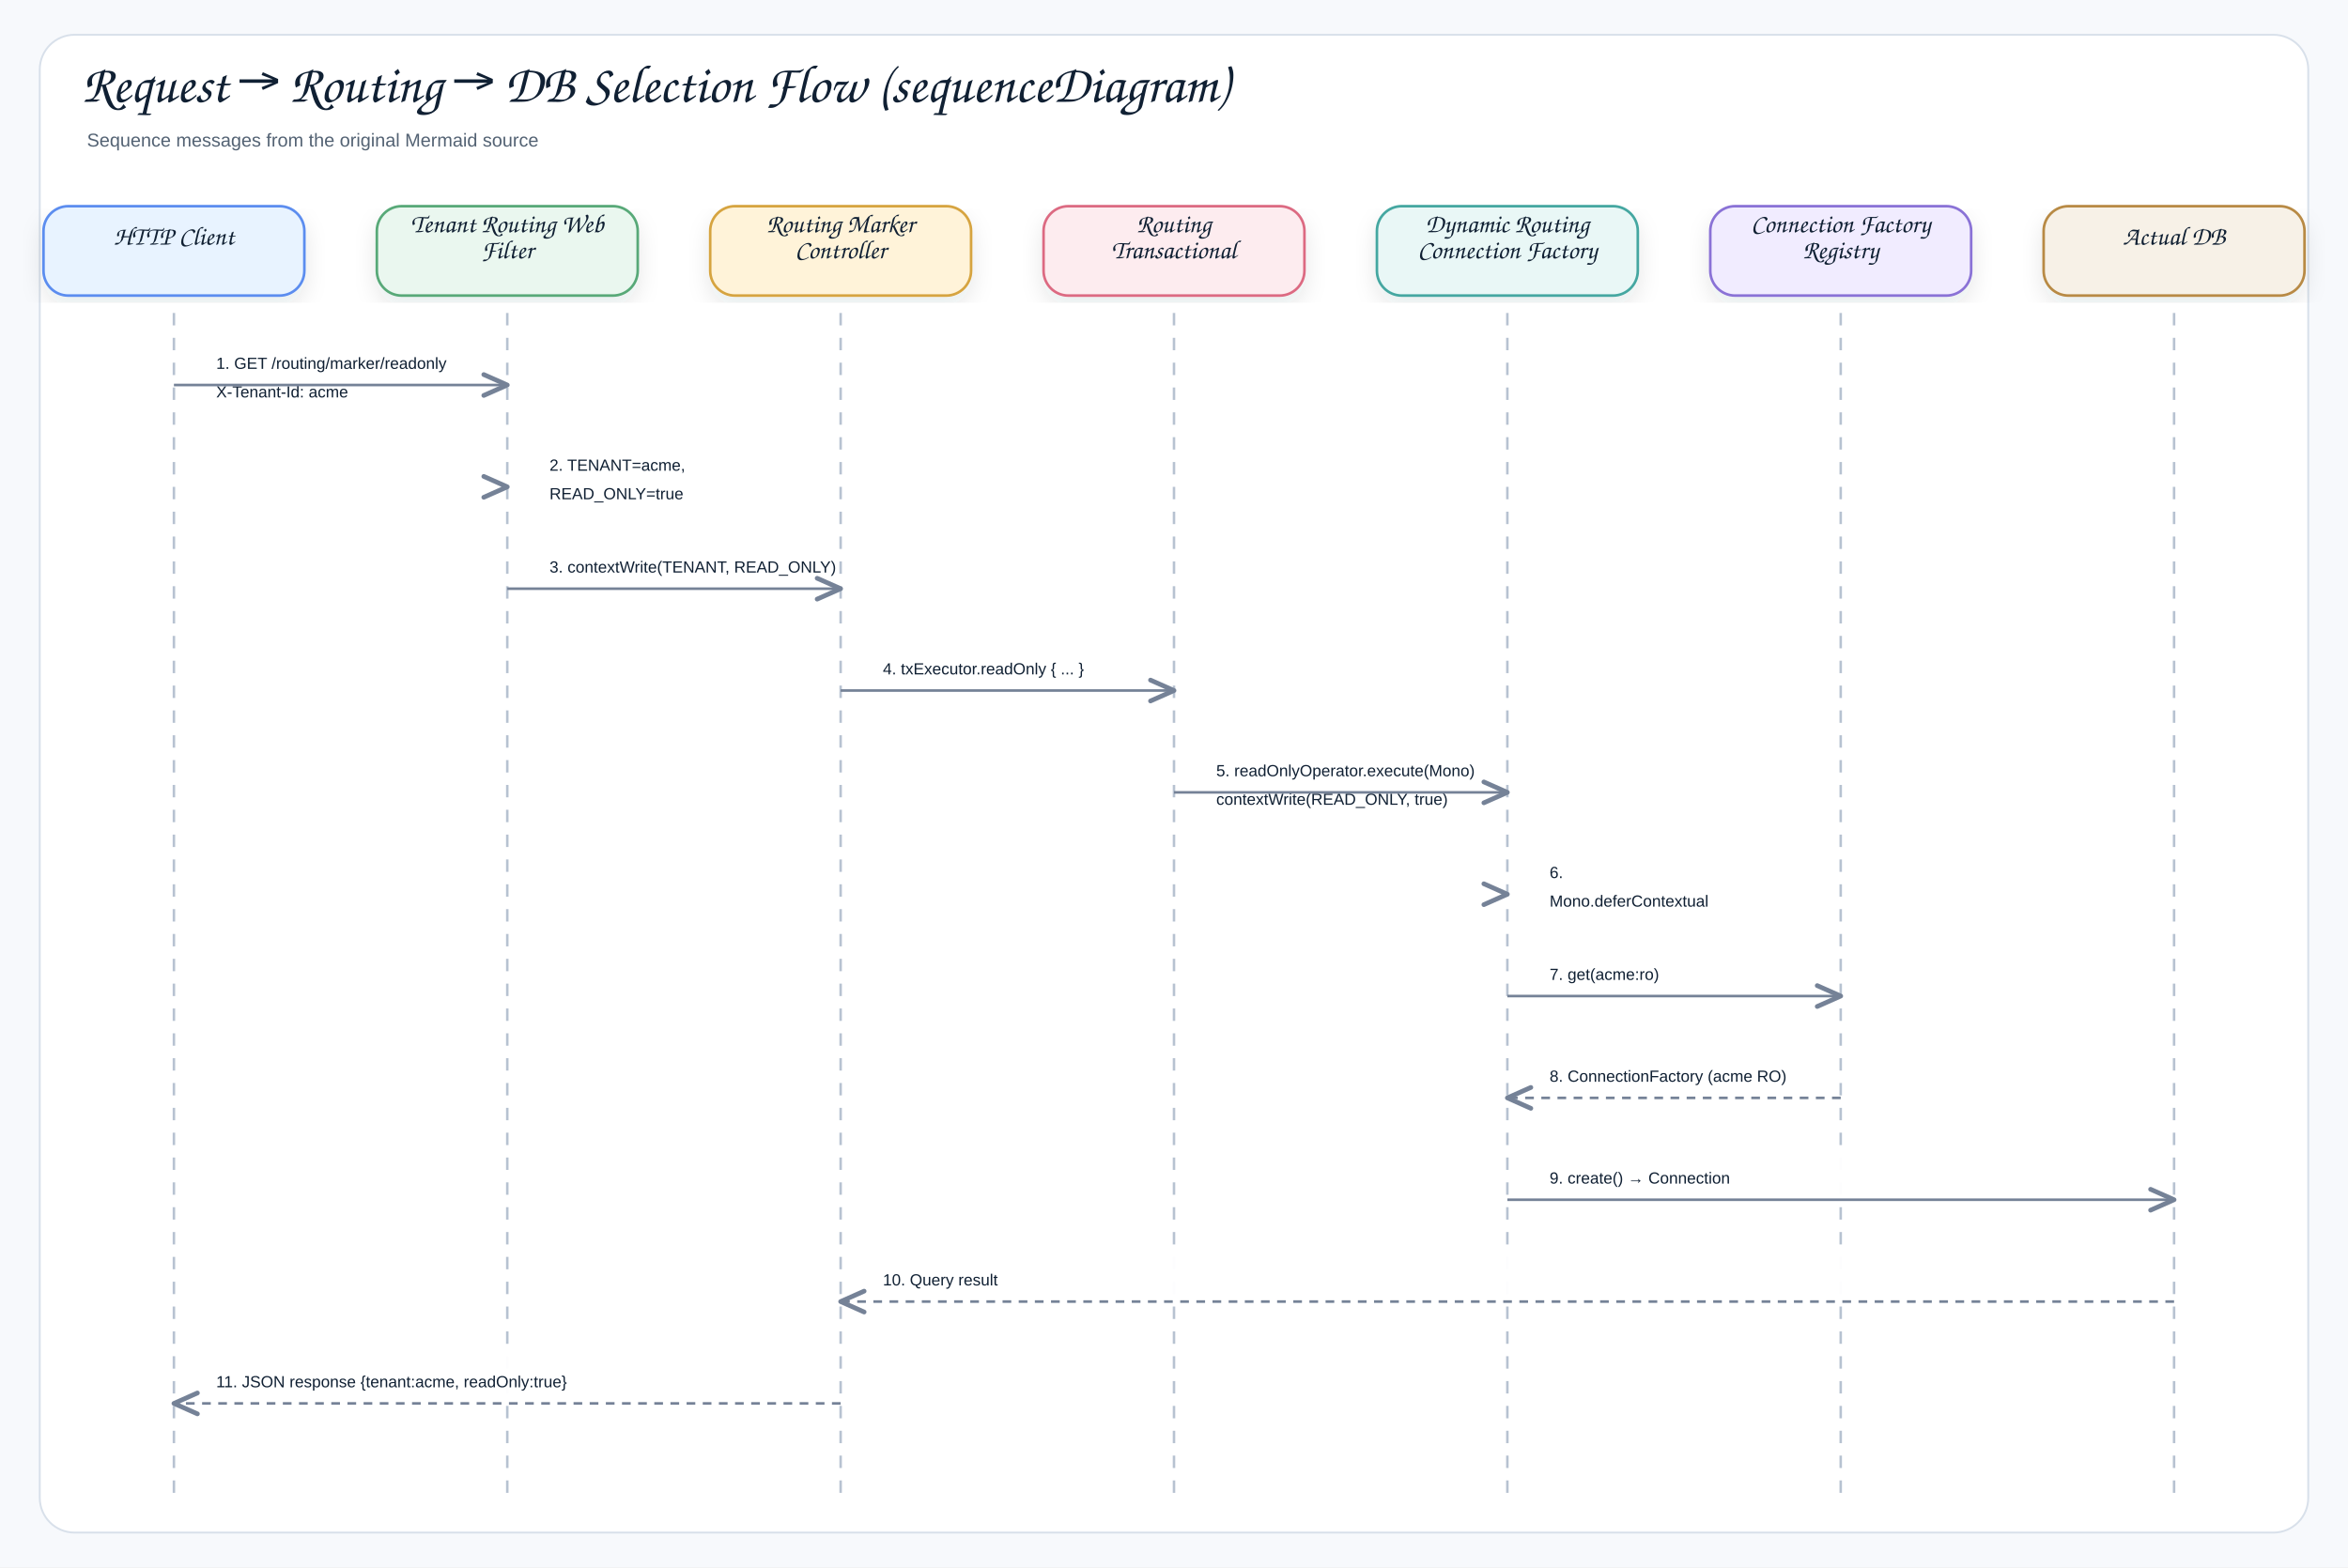
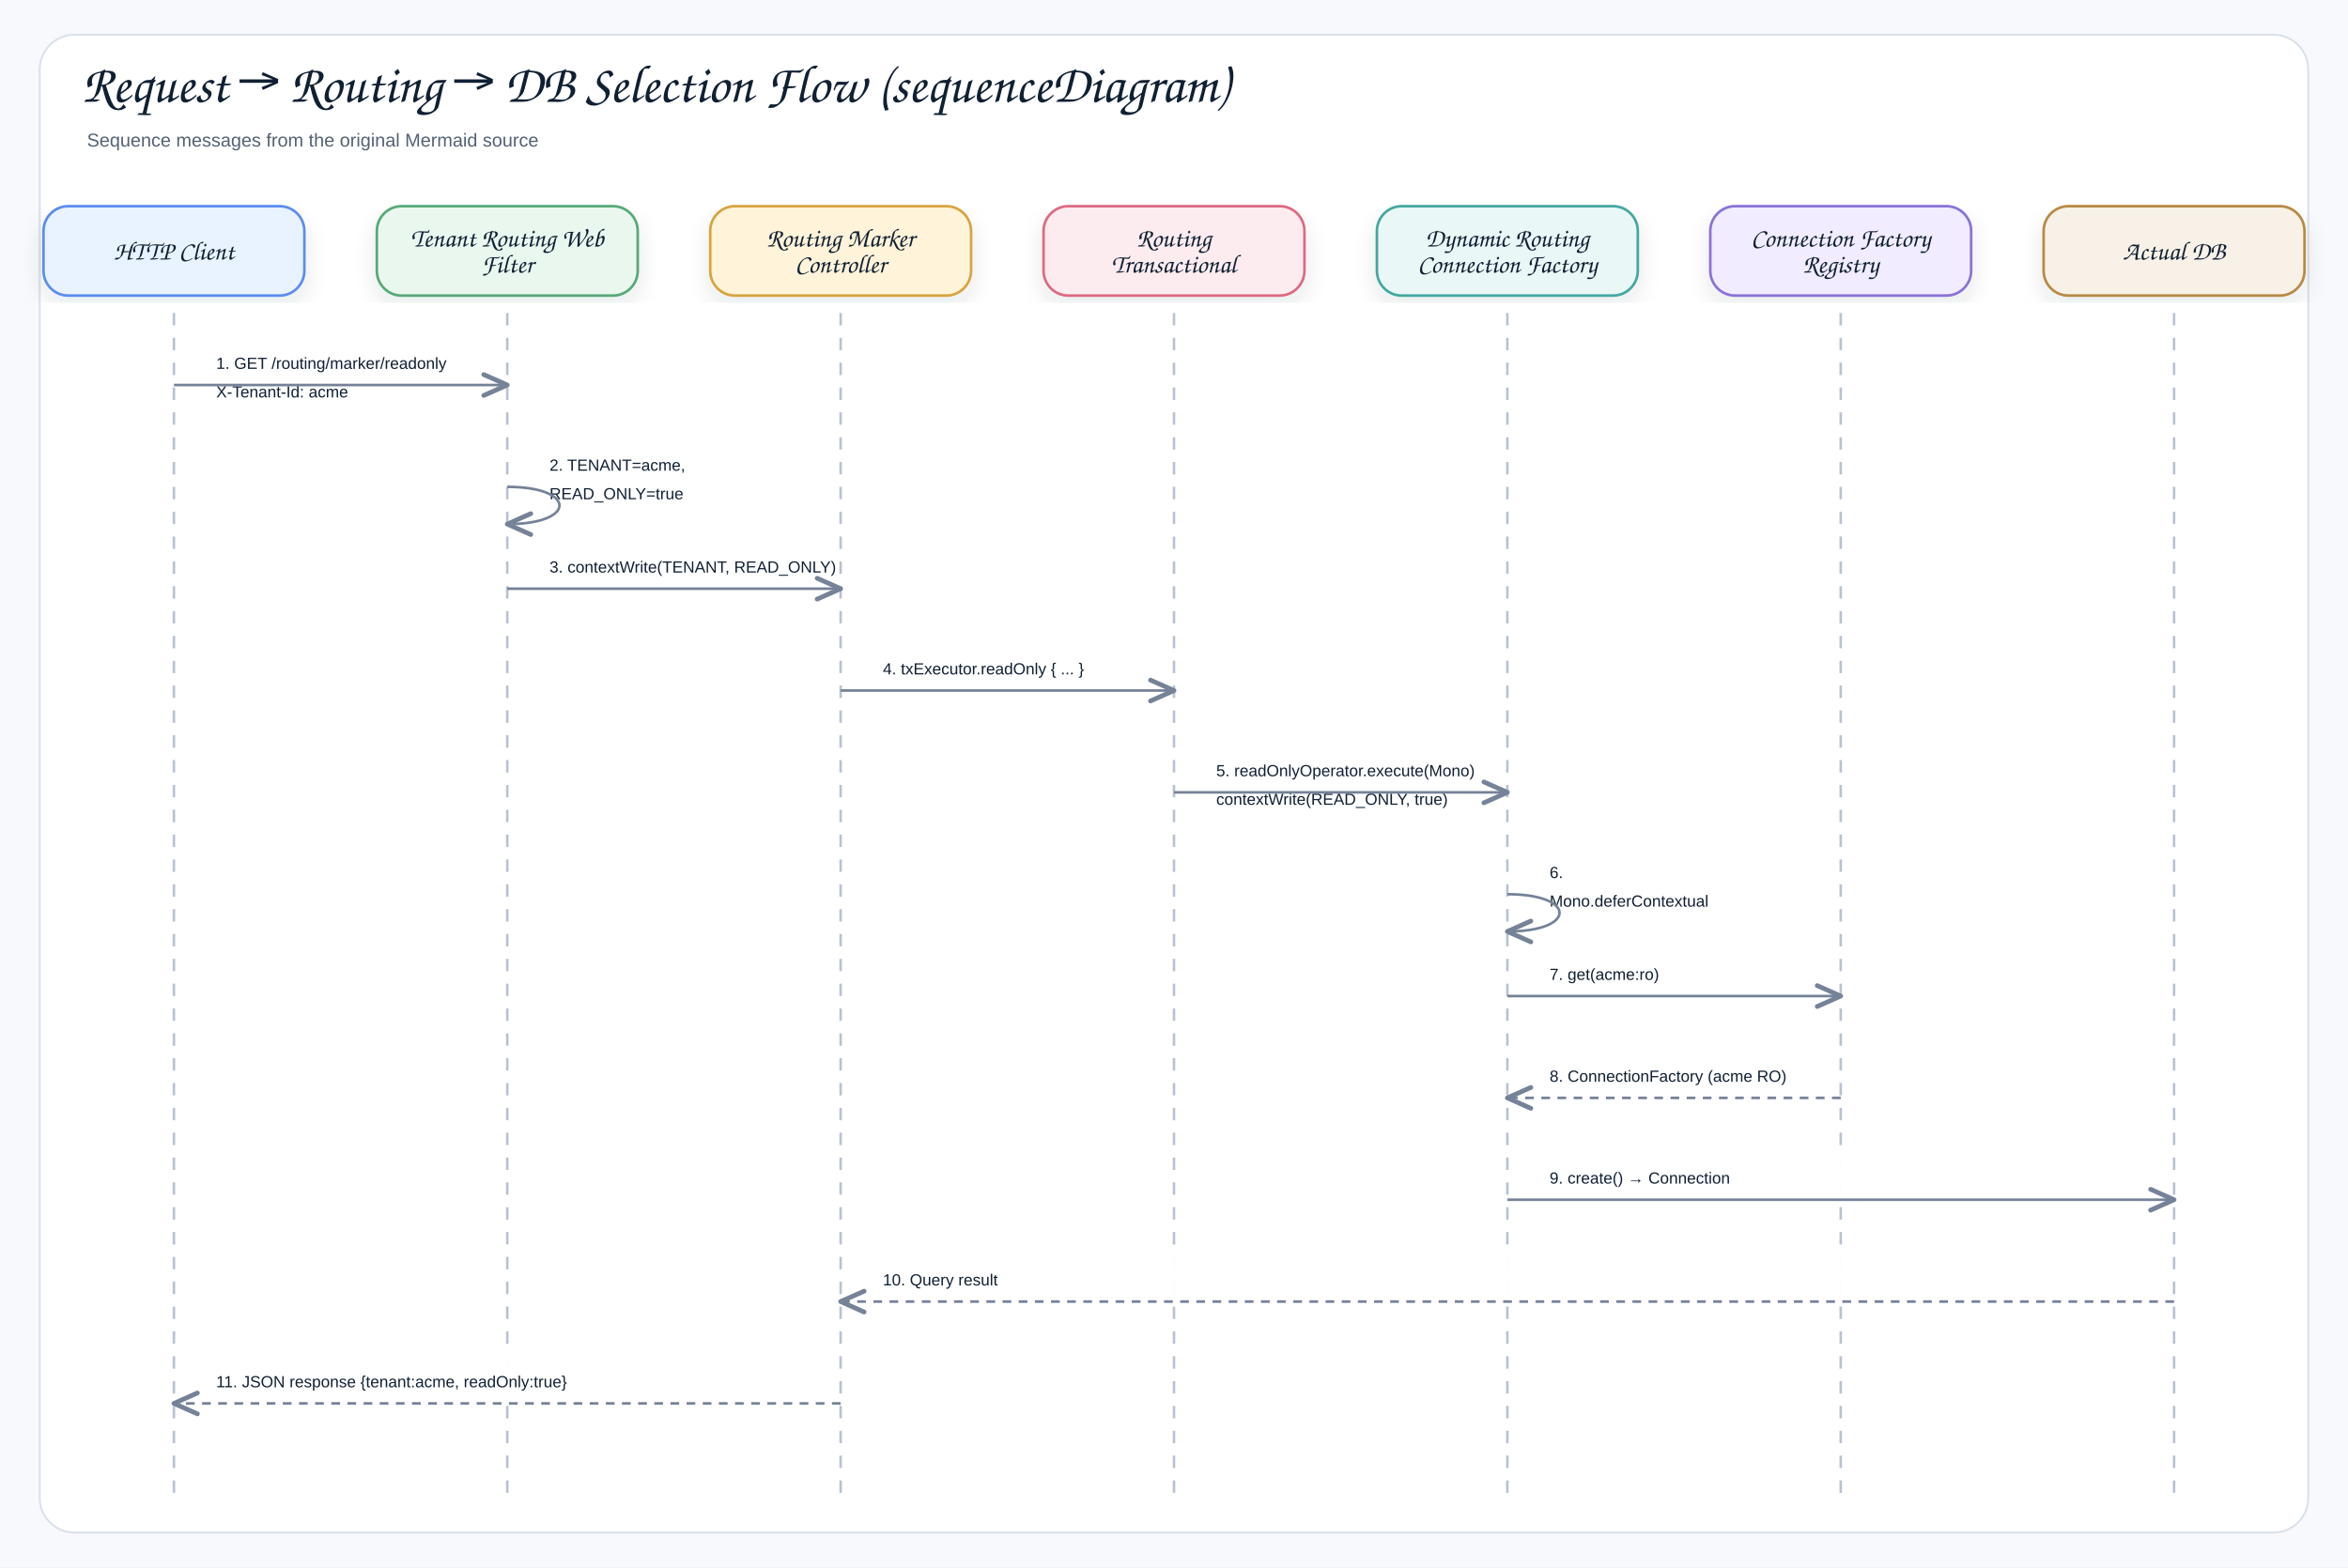
<svg xmlns="http://www.w3.org/2000/svg" width="1890" height="1262" viewBox="0 0 1890 1262" role="img" aria-label="Request → Routing → DB Selection Flow (sequenceDiagram)">
  <defs>
    <filter id="shadow" x="-8%" y="-8%" width="116%" height="116%">
      <feDropShadow dx="0" dy="8" stdDeviation="9" flood-color="#1f2937" flood-opacity="0.10" />
    </filter>
    <marker id="openArrow" markerWidth="12" markerHeight="10" refX="10" refY="5" orient="auto" markerUnits="strokeWidth">
      <path d="M 1 1 L 10 5 L 1 9" fill="none" stroke="#758297" stroke-width="1.8" stroke-linecap="round" stroke-linejoin="round" />
    </marker>
    <marker id="inherit" markerWidth="14" markerHeight="12" refX="12" refY="6" orient="auto" markerUnits="strokeWidth">
      <path d="M 0 1 L 12 6 L 0 11 Z" fill="#ffffff" stroke="#758297" stroke-width="1.8" />
    </marker>
    <style>
    .canvas{fill:#f7f9fc}.frame{fill:#fff;stroke:#d8e0ea;stroke-width:1.5}
    .title{font-family:"Architects Daughter","Comic Sans MS","Comic Sans",cursive;font-size:43px;font-weight:400;fill:#102033}
    .subtitle{font-family:"Comic Sans MS","Comic Sans","Comic Neue",Arial,sans-serif;font-size:15px;font-weight:400;fill:#536273}
    .label{font-family:"Architects Daughter","Comic Sans MS","Comic Sans",cursive;font-size:25px;font-weight:400;fill:#102033}
    .smallLabel{font-family:"Architects Daughter","Comic Sans MS","Comic Sans",cursive;font-size:21px;font-weight:400;fill:#102033}
    .mono{font-family:"Comic Sans MS","Comic Sans","Comic Neue",Arial,sans-serif;font-size:12px;font-weight:400;fill:#102033}
    .small{font-family:"Comic Sans MS","Comic Sans","Comic Neue",Arial,sans-serif;font-size:12px;font-weight:400;fill:#536273}
    .strong{font-family:"Comic Sans MS","Comic Sans","Comic Neue",Arial,sans-serif;font-size:13px;font-weight:400;fill:#102033}
    .card{stroke-width:2.1;filter:url(#shadow)}.compartment{stroke-width:1.5;fill:none}
    .line{stroke:#758297;stroke-width:2.1;fill:none;marker-end:url(#openArrow)}
    .plainLine{stroke:#758297;stroke-width:2.1;fill:none}
    .dashed{stroke:#758297;stroke-width:2.1;stroke-dasharray:7 6;fill:none;marker-end:url(#openArrow)}
    .inheritLine{stroke:#758297;stroke-width:2.2;fill:none;marker-end:url(#inherit)}
    .implLine{stroke:#758297;stroke-width:2.2;stroke-dasharray:8 7;fill:none;marker-end:url(#inherit)}
  </style>
  </defs>
  <rect class="canvas" width="1890" height="1262" />
  <rect class="frame" x="32" y="28" width="1826" height="1206" rx="28" />
  <text class="title" x="66" y="82">Request → Routing → DB Selection Flow (sequenceDiagram)</text>
  <text class="subtitle" x="70" y="118">Sequence messages from the original Mermaid source</text>
  <rect class="card" x="35" y="166" width="210" height="72" rx="20" fill="#E8F3FF" stroke="#5B8DEF" />
-   <text class="smallLabel" x="140" y="197" text-anchor="middle">HTTP Client</text>
+   <text class="smallLabel" x="140" y="209" text-anchor="middle">HTTP Client</text>
  <line x1="140" y1="252" x2="140" y2="1202" stroke="#b7c2d1" stroke-width="2" stroke-dasharray="10 10" />
  <rect class="card" x="303.333" y="166" width="210" height="72" rx="20" fill="#EAF7EF" stroke="#58A978" />
-   <text class="smallLabel" x="408.333" y="187" text-anchor="middle">Tenant Routing Web</text>
-   <text class="smallLabel" x="408.333" y="208" text-anchor="middle">Filter</text>
+   <text class="smallLabel" x="408.333" y="198.5" text-anchor="middle">Tenant Routing Web</text>
+   <text class="smallLabel" x="408.333" y="219.5" text-anchor="middle">Filter</text>
  <line x1="408.333" y1="252" x2="408.333" y2="1202" stroke="#b7c2d1" stroke-width="2" stroke-dasharray="10 10" />
  <rect class="card" x="571.667" y="166" width="210" height="72" rx="20" fill="#FFF3D9" stroke="#D6A441" />
-   <text class="smallLabel" x="676.667" y="187" text-anchor="middle">Routing Marker</text>
-   <text class="smallLabel" x="676.667" y="208" text-anchor="middle">Controller</text>
+   <text class="smallLabel" x="676.667" y="198.5" text-anchor="middle">Routing Marker</text>
+   <text class="smallLabel" x="676.667" y="219.5" text-anchor="middle">Controller</text>
  <line x1="676.667" y1="252" x2="676.667" y2="1202" stroke="#b7c2d1" stroke-width="2" stroke-dasharray="10 10" />
  <rect class="card" x="840" y="166" width="210" height="72" rx="20" fill="#FDECEF" stroke="#DC6B82" />
-   <text class="smallLabel" x="945" y="187" text-anchor="middle">Routing</text>
-   <text class="smallLabel" x="945" y="208" text-anchor="middle">Transactional</text>
+   <text class="smallLabel" x="945" y="198.5" text-anchor="middle">Routing</text>
+   <text class="smallLabel" x="945" y="219.5" text-anchor="middle">Transactional</text>
  <line x1="945" y1="252" x2="945" y2="1202" stroke="#b7c2d1" stroke-width="2" stroke-dasharray="10 10" />
  <rect class="card" x="1108.333" y="166" width="210" height="72" rx="20" fill="#E9F7F6" stroke="#45A7A1" />
-   <text class="smallLabel" x="1213.333" y="187" text-anchor="middle">Dynamic Routing</text>
-   <text class="smallLabel" x="1213.333" y="208" text-anchor="middle">Connection Factory</text>
+   <text class="smallLabel" x="1213.333" y="198.5" text-anchor="middle">Dynamic Routing</text>
+   <text class="smallLabel" x="1213.333" y="219.5" text-anchor="middle">Connection Factory</text>
  <line x1="1213.333" y1="252" x2="1213.333" y2="1202" stroke="#b7c2d1" stroke-width="2" stroke-dasharray="10 10" />
  <rect class="card" x="1376.667" y="166" width="210" height="72" rx="20" fill="#F1ECFF" stroke="#8A72D6" />
-   <text class="smallLabel" x="1481.667" y="187" text-anchor="middle">Connection Factory</text>
-   <text class="smallLabel" x="1481.667" y="208" text-anchor="middle">Registry</text>
+   <text class="smallLabel" x="1481.667" y="198.5" text-anchor="middle">Connection Factory</text>
+   <text class="smallLabel" x="1481.667" y="219.5" text-anchor="middle">Registry</text>
  <line x1="1481.667" y1="252" x2="1481.667" y2="1202" stroke="#b7c2d1" stroke-width="2" stroke-dasharray="10 10" />
  <rect class="card" x="1645" y="166" width="210" height="72" rx="20" fill="#F7F1E7" stroke="#B88A44" />
-   <text class="smallLabel" x="1750" y="197" text-anchor="middle">Actual DB</text>
+   <text class="smallLabel" x="1750" y="209" text-anchor="middle">Actual DB</text>
  <line x1="1750" y1="252" x2="1750" y2="1202" stroke="#b7c2d1" stroke-width="2" stroke-dasharray="10 10" />
  <rect x="158" y="270" width="232.333" height="62" rx="12" fill="#ffffff" opacity="0.97" />
  <text class="strong" x="174" y="297" text-anchor="start">1. GET /routing/marker/readonly</text>
  <text class="strong" x="174" y="320" text-anchor="start">X-Tenant-Id: acme</text>
  <path class="line" d="M140 310 L408.333 310" />
  <rect x="426.333" y="352" width="190" height="62" rx="12" fill="#ffffff" opacity="0.97" />
  <text class="strong" x="442.333" y="379" text-anchor="start">2. TENANT=acme,</text>
  <text class="strong" x="442.333" y="402" text-anchor="start">READ_ONLY=true</text>
-   <path class="line" d="M408.333 392 L408.333 392" />
+   <path class="line" d="M408.333 392 C464.333 392 464.333 422 408.333 422" />
  <rect x="426.333" y="434" width="232.333" height="39" rx="12" fill="#ffffff" opacity="0.97" />
  <text class="strong" x="442.333" y="461" text-anchor="start">3. contextWrite(TENANT, READ_ONLY)</text>
  <path class="line" d="M408.333 474 L676.667 474" />
  <rect x="694.667" y="516" width="232.333" height="39" rx="12" fill="#ffffff" opacity="0.97" />
  <text class="strong" x="710.667" y="543" text-anchor="start">4. txExecutor.readOnly { ... }</text>
  <path class="line" d="M676.667 556 L945 556" />
  <rect x="963" y="598" width="232.333" height="62" rx="12" fill="#ffffff" opacity="0.97" />
  <text class="strong" x="979" y="625" text-anchor="start">5. readOnlyOperator.execute(Mono)</text>
  <text class="strong" x="979" y="648" text-anchor="start">contextWrite(READ_ONLY, true)</text>
  <path class="line" d="M945 638 L1213.333 638" />
  <rect x="1231.333" y="680" width="190" height="62" rx="12" fill="#ffffff" opacity="0.97" />
  <text class="strong" x="1247.333" y="707" text-anchor="start">6.</text>
  <text class="strong" x="1247.333" y="730" text-anchor="start">Mono.deferContextual</text>
-   <path class="line" d="M1213.333 720 L1213.333 720" />
+   <path class="line" d="M1213.333 720 C1269.333 720 1269.333 750 1213.333 750" />
  <rect x="1231.333" y="762" width="232.333" height="39" rx="12" fill="#ffffff" opacity="0.97" />
  <text class="strong" x="1247.333" y="789" text-anchor="start">7. get(acme:ro)</text>
  <path class="line" d="M1213.333 802 L1481.667 802" />
  <rect x="1231.333" y="844" width="232.333" height="39" rx="12" fill="#ffffff" opacity="0.97" />
  <text class="strong" x="1247.333" y="871" text-anchor="start">8. ConnectionFactory (acme RO)</text>
  <path class="dashed" d="M1481.667 884 L1213.333 884" />
  <rect x="1231.333" y="926" width="500.667" height="39" rx="12" fill="#ffffff" opacity="0.97" />
  <text class="strong" x="1247.333" y="953" text-anchor="start">9. create() → Connection</text>
  <path class="line" d="M1213.333 966 L1750 966" />
  <rect x="694.667" y="1008" width="1037.333" height="39" rx="12" fill="#ffffff" opacity="0.97" />
  <text class="strong" x="710.667" y="1035" text-anchor="start">10. Query result</text>
  <path class="dashed" d="M1750 1048 L676.667 1048" />
  <rect x="158" y="1090" width="500.667" height="39" rx="12" fill="#ffffff" opacity="0.97" />
  <text class="strong" x="174" y="1117" text-anchor="start">11. JSON response {tenant:acme, readOnly:true}</text>
  <path class="dashed" d="M676.667 1130 L140 1130" />
</svg>
